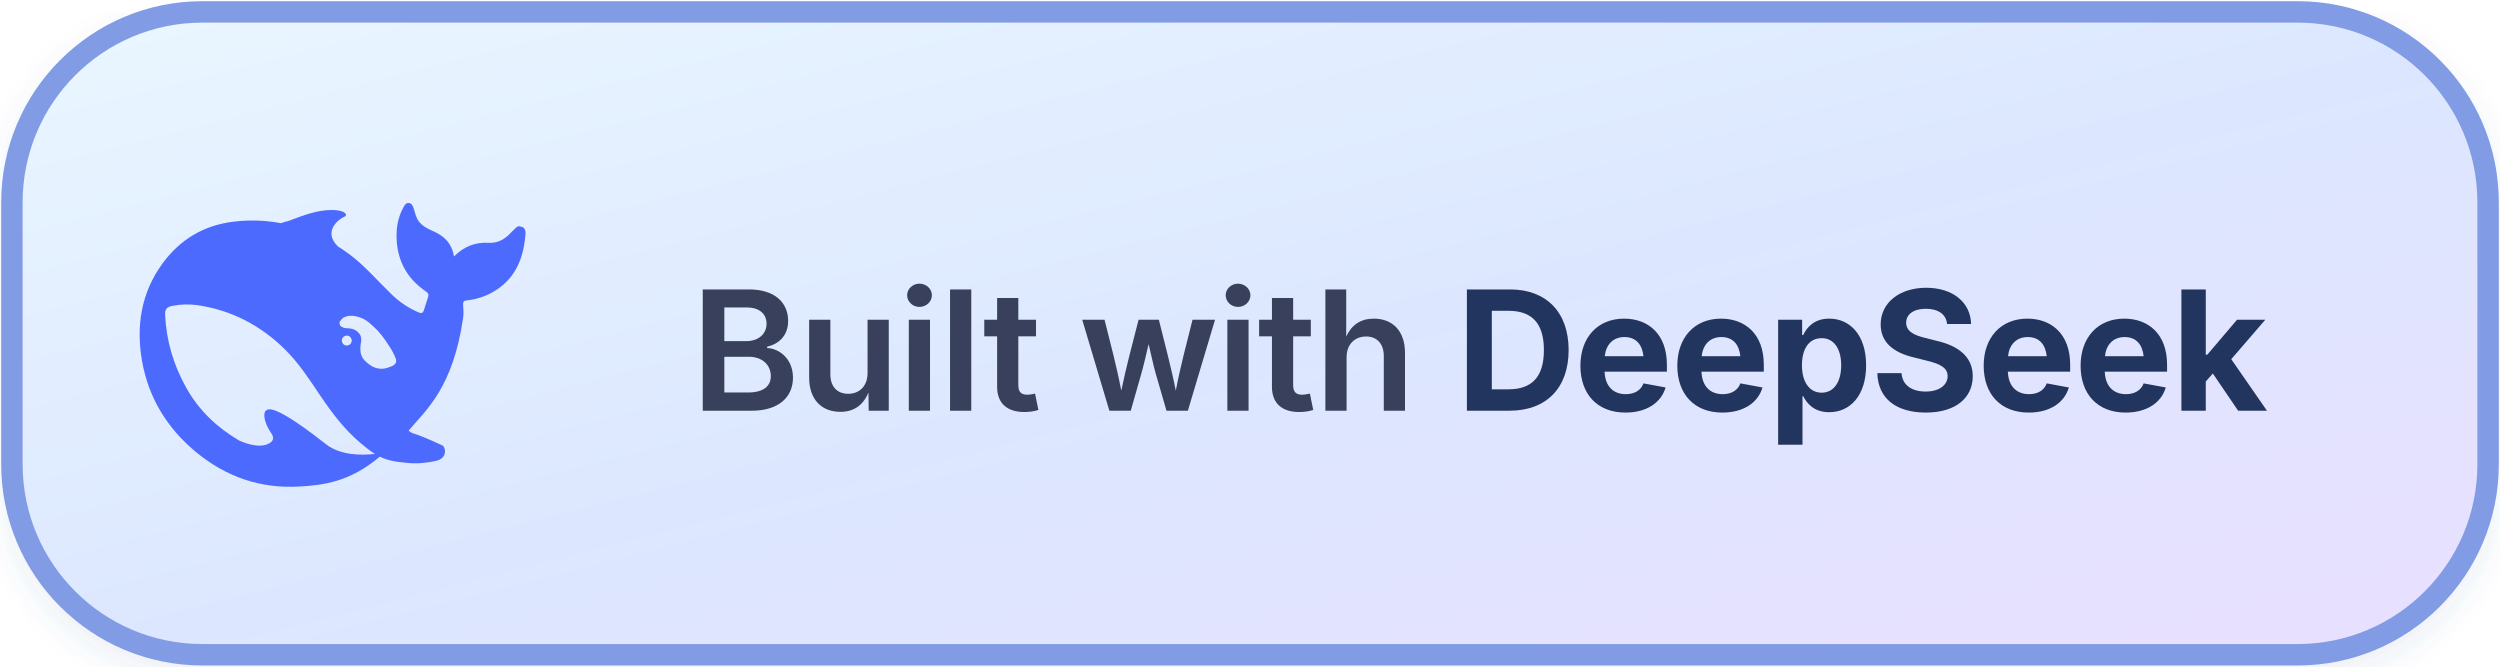
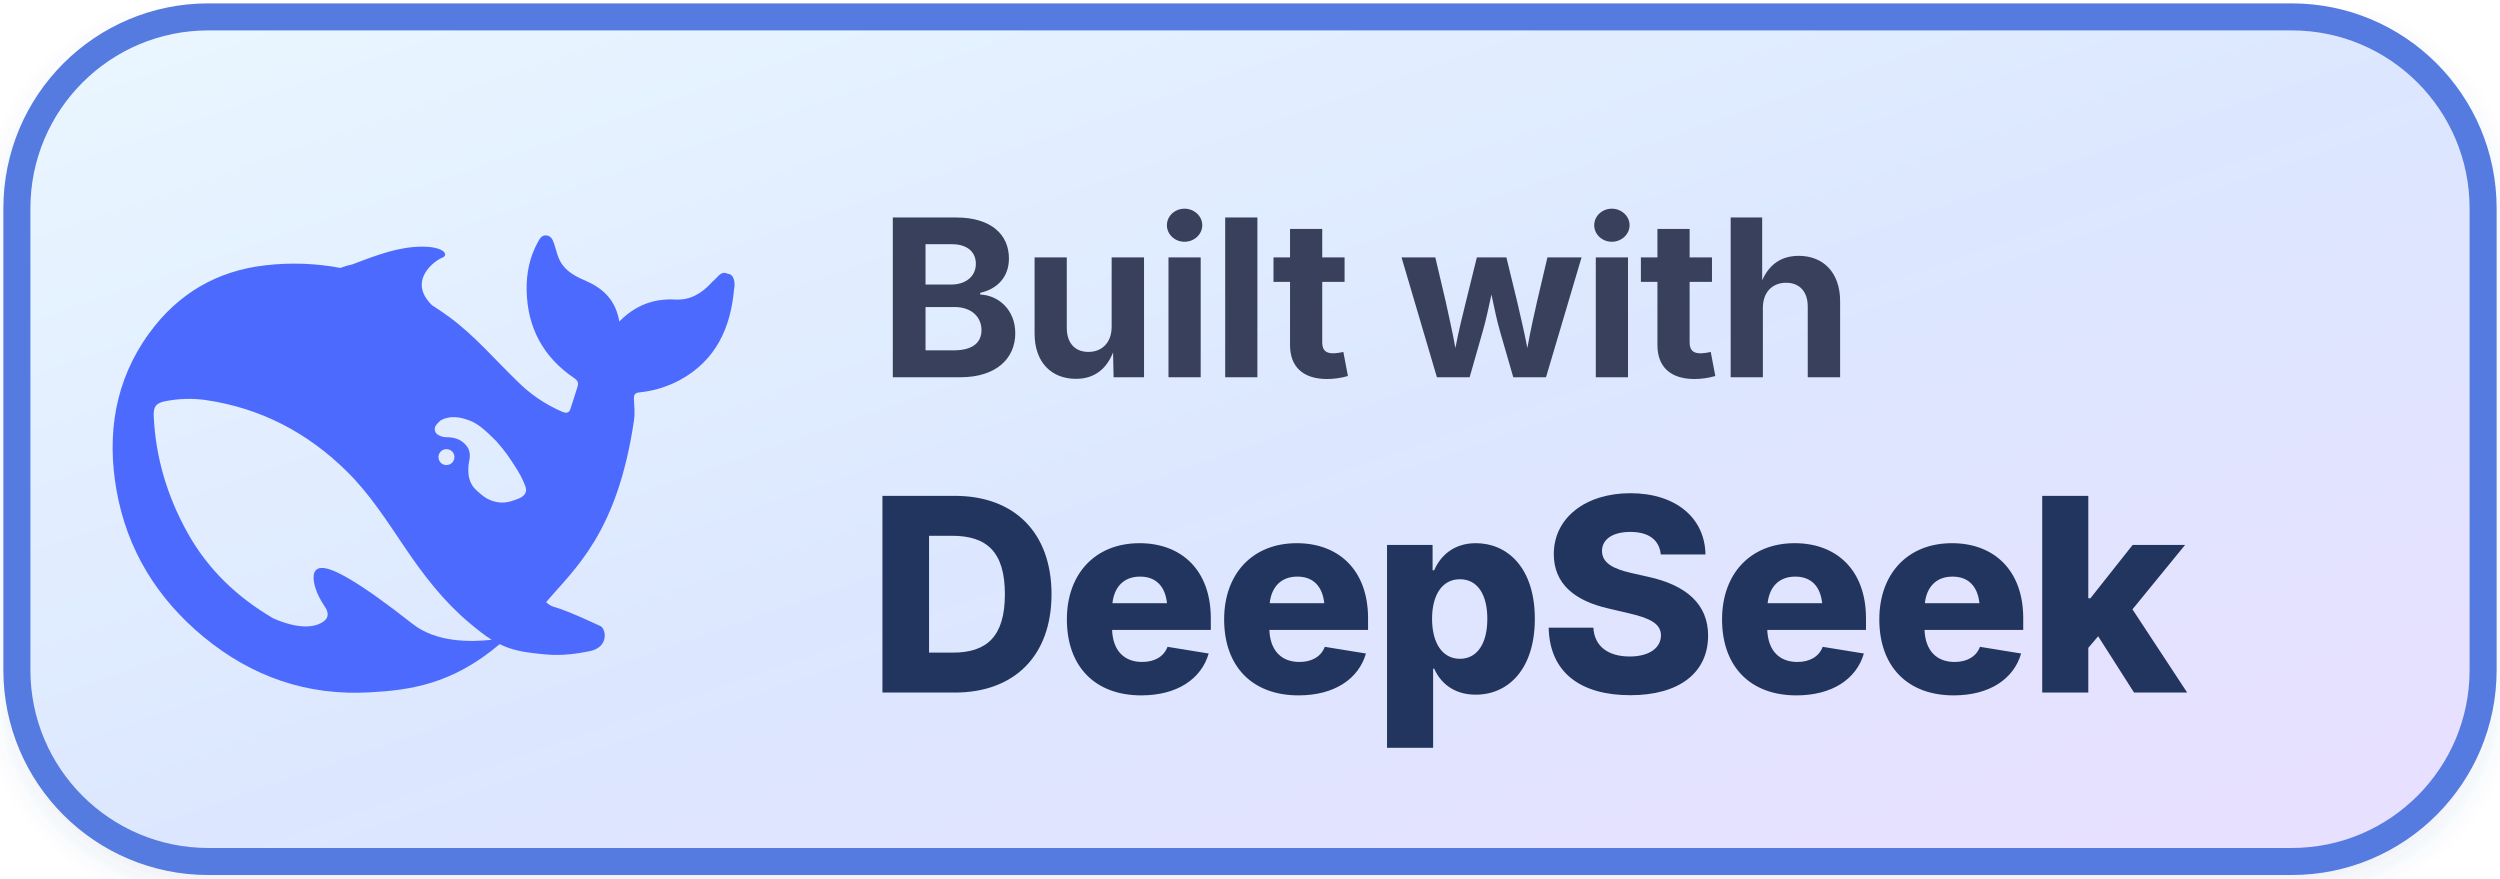
- <svg xmlns="http://www.w3.org/2000/svg" width="210" height="56" viewBox="0 0 210 56" role="img" aria-labelledby="title desc">
+ <svg xmlns="http://www.w3.org/2000/svg" width="222" height="78" viewBox="0 0 222 78" role="img" aria-labelledby="title desc">
  <defs>
    <linearGradient id="badgeBackground" x1="0" y1="0" x2="1" y2="1">
      <stop offset="0" stop-color="#EAF7FF" />
      <stop offset="0.52" stop-color="#DCE7FF" />
      <stop offset="1" stop-color="#E9DFFF" />
    </linearGradient>
    <filter id="softShadow" x="-10%" y="-20%" width="120%" height="150%">
      <feDropShadow dx="0" dy="1" stdDeviation="1.2" flood-color="#405CA7" flood-opacity="0.10" />
    </filter>
  </defs>
  <g filter="url(#softShadow)">
-     <rect x="1" y="1" width="208" height="54" rx="16" fill="url(#badgeBackground)" stroke="#829BE5" stroke-width="1.8" />
-     <g transform="translate(12 13) scale(1.35)" fill="#4D6BFE">
-       <path d="M23.748 4.482c-.254-.124-.364.113-.512.234-.051.039-.094.09-.137.136-.372.397-.806.657-1.373.626-.829-.046-1.537.214-2.163.848-.133-.782-.575-1.248-1.247-1.548-.352-.156-.708-.311-.955-.65-.172-.241-.219-.51-.305-.774-.055-.16-.11-.323-.293-.35-.2-.031-.278.136-.356.276-.313.572-.434 1.202-.422 1.84.027 1.436.633 2.58 1.838 3.393.137.093.172.187.129.323-.082.28-.18.552-.266.833-.055.179-.137.217-.329.14a5.526 5.526 0 0 1-1.736-1.18c-.857-.828-1.631-1.742-2.597-2.458a11.365 11.365 0 0 0-.689-.471c-.985-.957.13-1.743.388-1.836.27-.098.093-.432-.779-.428-.872.004-1.67.295-2.687.684a3.055 3.055 0 0 0-.465.137 9.597 9.597 0 0 0-2.883-.102c-1.885.21-3.39 1.102-4.497 2.623C.082 8.606-.231 10.684.152 12.85c.403 2.284 1.569 4.175 3.36 5.653 1.858 1.533 3.997 2.284 6.438 2.14 1.482-.085 3.133-.284 4.994-1.86.47.234.962.327 1.78.397.63.059 1.236-.03 1.705-.128.735-.156.624-.837.419-.961-2.155-1.004-1.682-.595-2.113-.926 1.096-1.296 2.746-2.642 3.392-7.003.05-.347.007-.565 0-.845-.004-.17.035-.237.23-.256a4.173 4.173 0 0 0 1.545-.475c1.396-.763 1.96-2.015 2.093-3.517.05-.23.007-.565-.247-.588zM11.581 18c-2.089-1.642-3.102-2.183-3.52-2.16-.392.024-.321.471-.235.763.09.288.207.486.371.739.114.167.207.416-.113.603-.673.416-1.842-.14-1.897-.167-1.361-.802-2.5-1.86-3.301-3.307-.774-1.393-1.224-2.887-1.298-4.482-.02-.386.093-.522.477-.592a4.696 4.696 0 0 1 1.529-.039c2.132.312 3.946 1.265 5.468 2.774.868.86 1.525 1.887 2.202 2.891.72 1.066 1.494 2.082 2.48 2.914.348.292.625.514.891.677-.802.09-2.14.11-3.054-.614zm1-6.44a.306.306 0 0 1 .415-.287.302.302 0 0 1 .2.288.306.306 0 0 1-.31.307.303.303 0 0 1-.304-.308zm3.11 1.596c-.2.081-.399.151-.59.16a1.245 1.245 0 0 1-.798-.254c-.274-.23-.47-.358-.552-.758a1.73 1.73 0 0 1 .016-.588c.07-.327-.008-.537-.239-.727-.187-.156-.426-.199-.688-.199a.559.559 0 0 1-.254-.078.253.253 0 0 1-.114-.358c.028-.054.16-.186.192-.21.356-.202.767-.136 1.146.016.352.144.618.408 1.001.782.391.451.462.576.685.914.176.265.336.537.445.848.067.195-.019.354-.25.452z" transform="translate(-0.2 0) scale(1)" />
+     <rect x="1.5" y="1.5" width="219" height="75" rx="17" fill="url(#badgeBackground)" stroke="#557AE0" stroke-width="2.4" />
+     <g transform="translate(10 14) scale(2.3)" fill="#4D6BFE">
+       <path d="M23.748 4.482c-.254-.124-.364.113-.512.234-.051.039-.094.09-.137.136-.372.397-.806.657-1.373.626-.829-.046-1.537.214-2.163.848-.133-.782-.575-1.248-1.247-1.548-.352-.156-.708-.311-.955-.65-.172-.241-.219-.51-.305-.774-.055-.16-.11-.323-.293-.35-.2-.031-.278.136-.356.276-.313.572-.434 1.202-.422 1.84.027 1.436.633 2.58 1.838 3.393.137.093.172.187.129.323-.082.28-.18.552-.266.833-.055.179-.137.217-.329.14a5.526 5.526 0 0 1-1.736-1.18c-.857-.828-1.631-1.742-2.597-2.458a11.365 11.365 0 0 0-.689-.471c-.985-.957.13-1.743.388-1.836.27-.098.093-.432-.779-.428-.872.004-1.67.295-2.687.684a3.055 3.055 0 0 0-.465.137 9.597 9.597 0 0 0-2.883-.102c-1.885.21-3.39 1.102-4.497 2.623C.082 8.606-.231 10.684.152 12.85c.403 2.284 1.569 4.175 3.36 5.653 1.858 1.533 3.997 2.284 6.438 2.14 1.482-.085 3.133-.284 4.994-1.86.47.234.962.327 1.78.397.63.059 1.236-.03 1.705-.128.735-.156.624-.837.419-.961-2.155-1.004-1.682-.595-2.113-.926 1.096-1.296 2.746-2.642 3.392-7.003.05-.347.007-.565 0-.845-.004-.17.035-.237.23-.256a4.173 4.173 0 0 0 1.545-.475c1.396-.763 1.96-2.015 2.093-3.517.05-.23.007-.565-.247-.588zM11.581 18c-2.089-1.642-3.102-2.183-3.52-2.16-.392.024-.321.471-.235.763.09.288.207.486.371.739.114.167.207.416-.113.603-.673.416-1.842-.14-1.897-.167-1.361-.802-2.5-1.86-3.301-3.307-.774-1.393-1.224-2.887-1.298-4.482-.02-.386.093-.522.477-.592a4.696 4.696 0 0 1 1.529-.039c2.132.312 3.946 1.265 5.468 2.774.868.86 1.525 1.887 2.202 2.891.72 1.066 1.494 2.082 2.48 2.914.348.292.625.514.891.677-.802.09-2.14.11-3.054-.614zm1-6.44a.306.306 0 0 1 .415-.287.302.302 0 0 1 .2.288.306.306 0 0 1-.31.307.303.303 0 0 1-.304-.308zm3.11 1.596c-.2.081-.399.151-.59.16a1.245 1.245 0 0 1-.798-.254c-.274-.23-.47-.358-.552-.758a1.73 1.73 0 0 1 .016-.588c.07-.327-.008-.537-.239-.727-.187-.156-.426-.199-.688-.199a.559.559 0 0 1-.254-.078.253.253 0 0 1-.114-.358c.028-.054.16-.186.192-.21.356-.202.767-.136 1.146.016.352.144.618.408 1.001.782.391.451.462.576.685.914.176.265.336.537.445.848.067.195-.019.354-.25.452z" />
    </g>
-     <text x="58" y="34.5" font-family="Inter, ui-sans-serif, system-ui, -apple-system, BlinkMacSystemFont, 'Segoe UI', sans-serif" font-size="14" font-weight="600" letter-spacing="-0.2" fill="#37415B">Built with <tspan font-weight="750" fill="#24365E">DeepSeek</tspan>
-     </text>
+     <text x="78" y="33.5" font-family="Inter, ui-sans-serif, system-ui, -apple-system, BlinkMacSystemFont, 'Segoe UI', sans-serif" font-size="19.5" font-weight="650" letter-spacing="-0.25" fill="#37415B">Built with</text>
+     <text x="77" y="61.5" font-family="Inter, ui-sans-serif, system-ui, -apple-system, BlinkMacSystemFont, 'Segoe UI', sans-serif" font-size="24" font-weight="760" letter-spacing="-0.45" fill="#24365E">DeepSeek</text>
  </g>
</svg>
